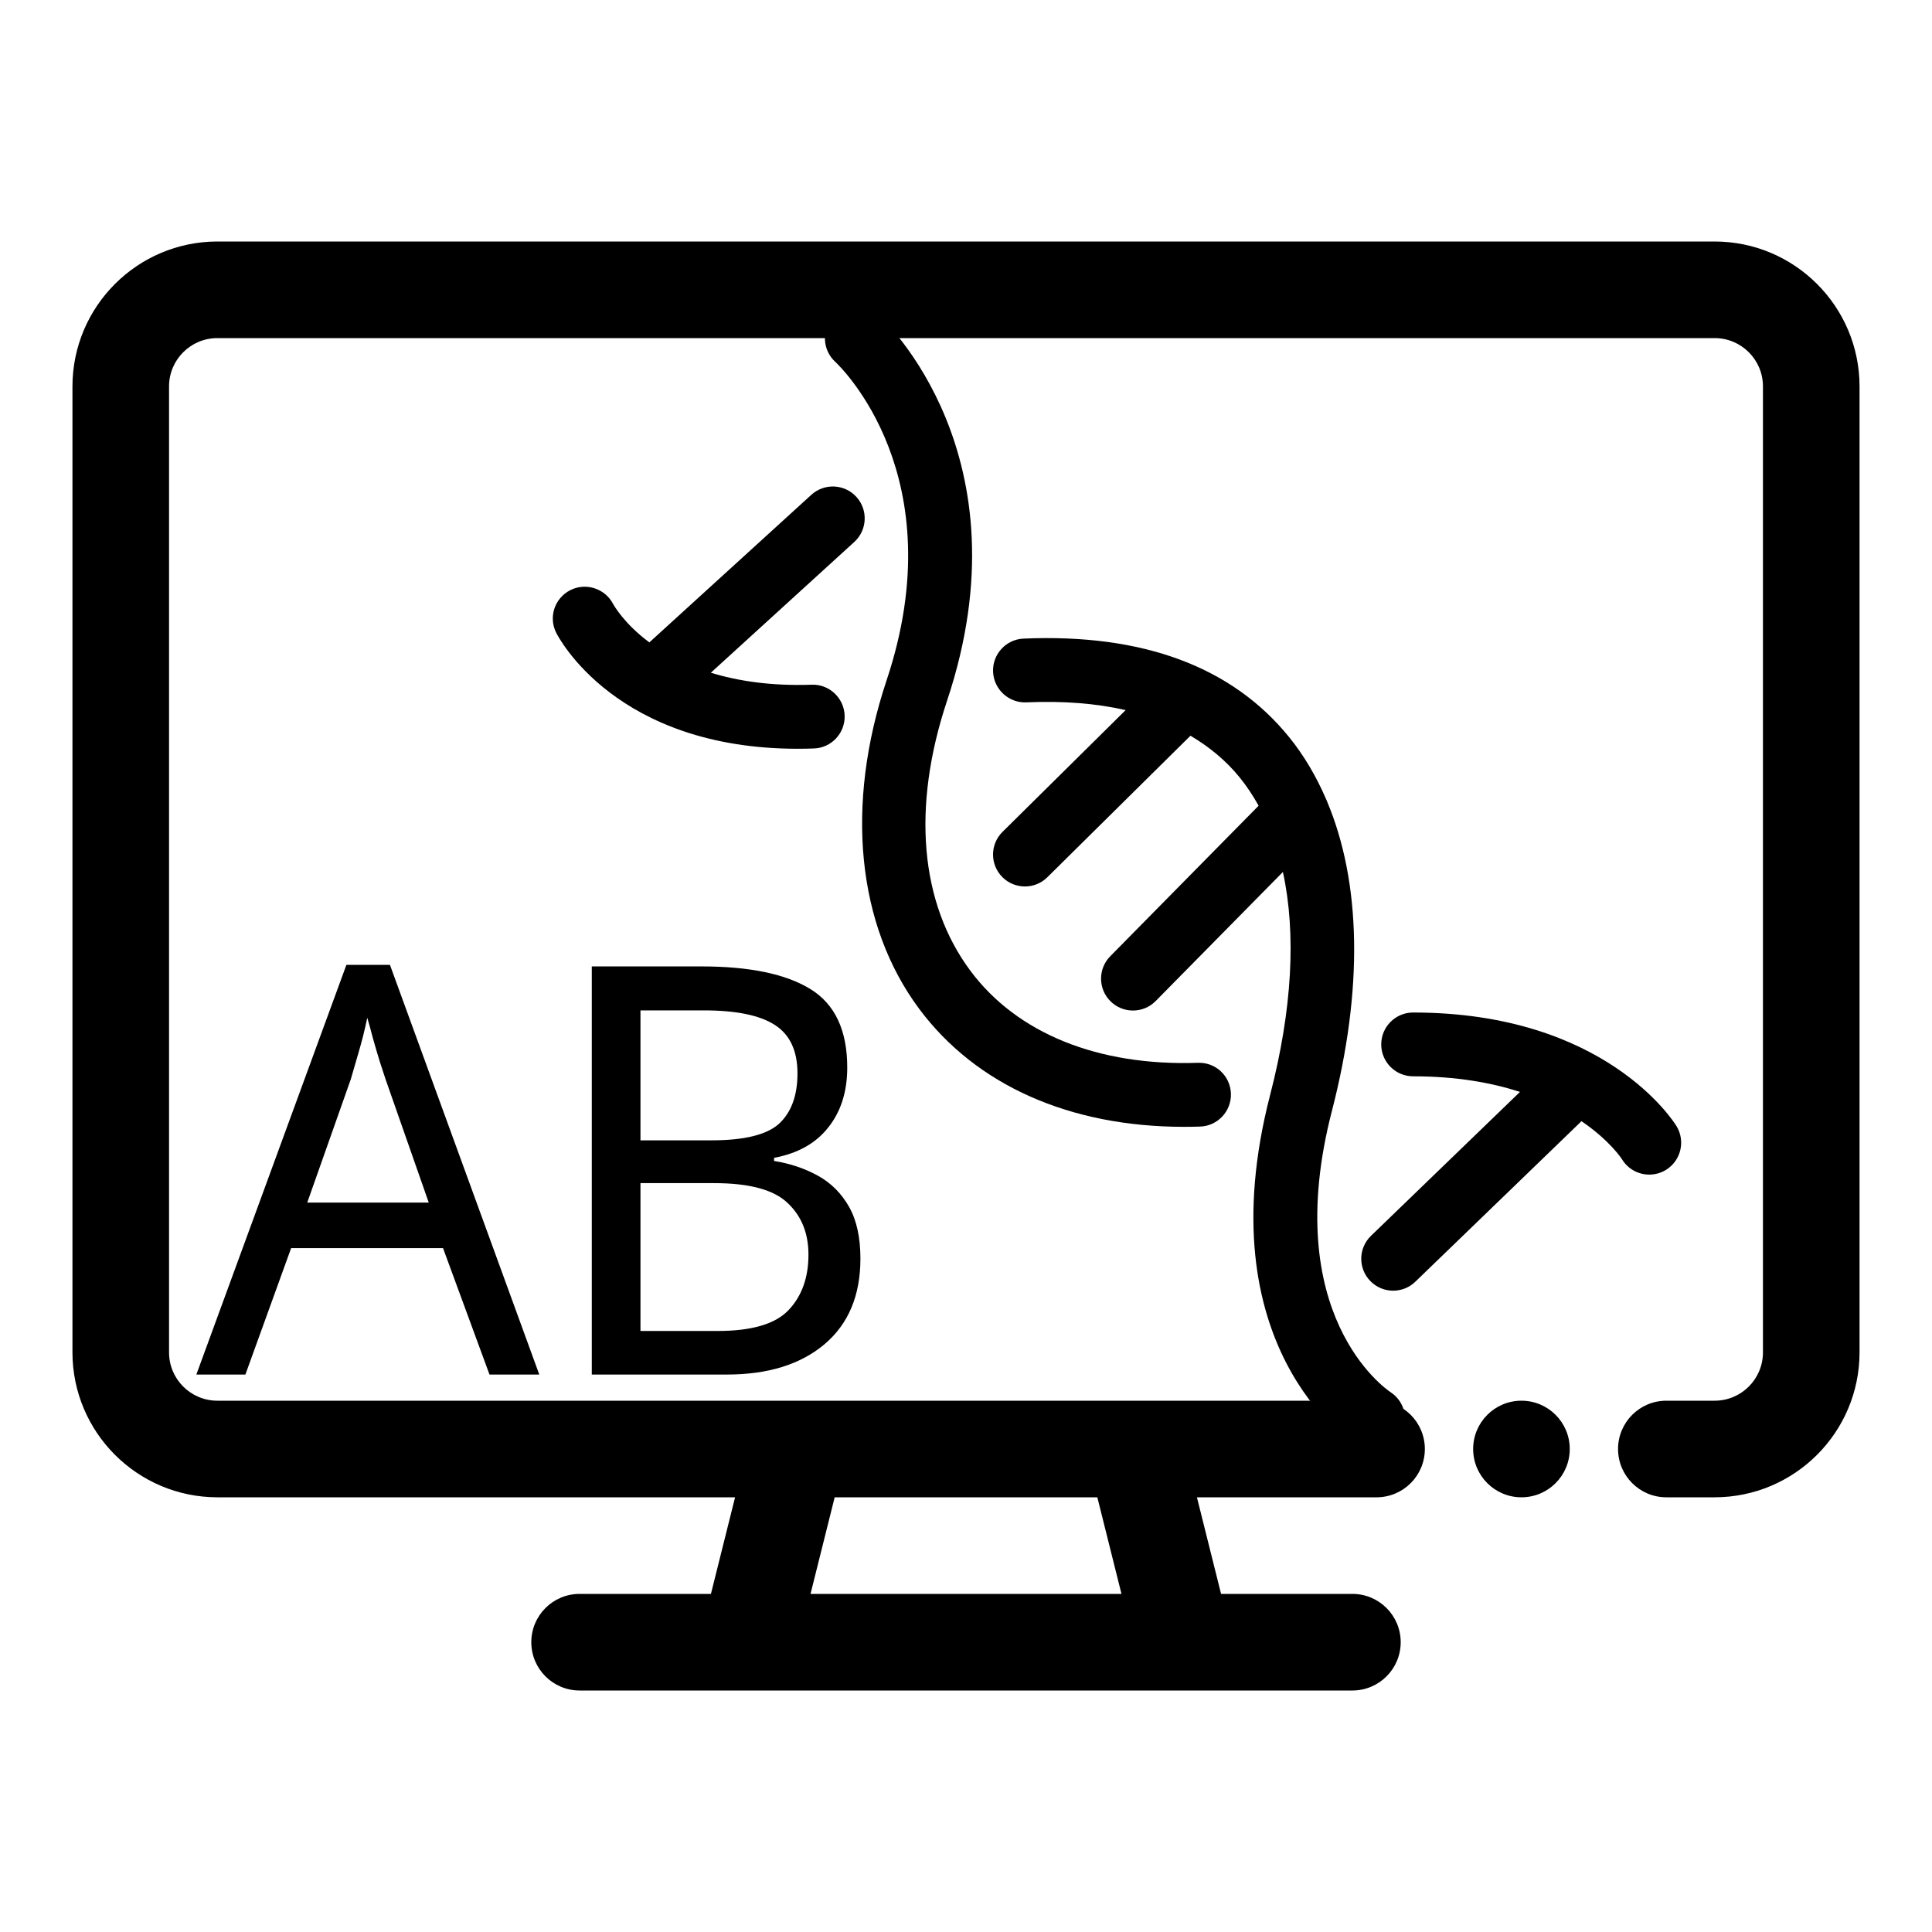
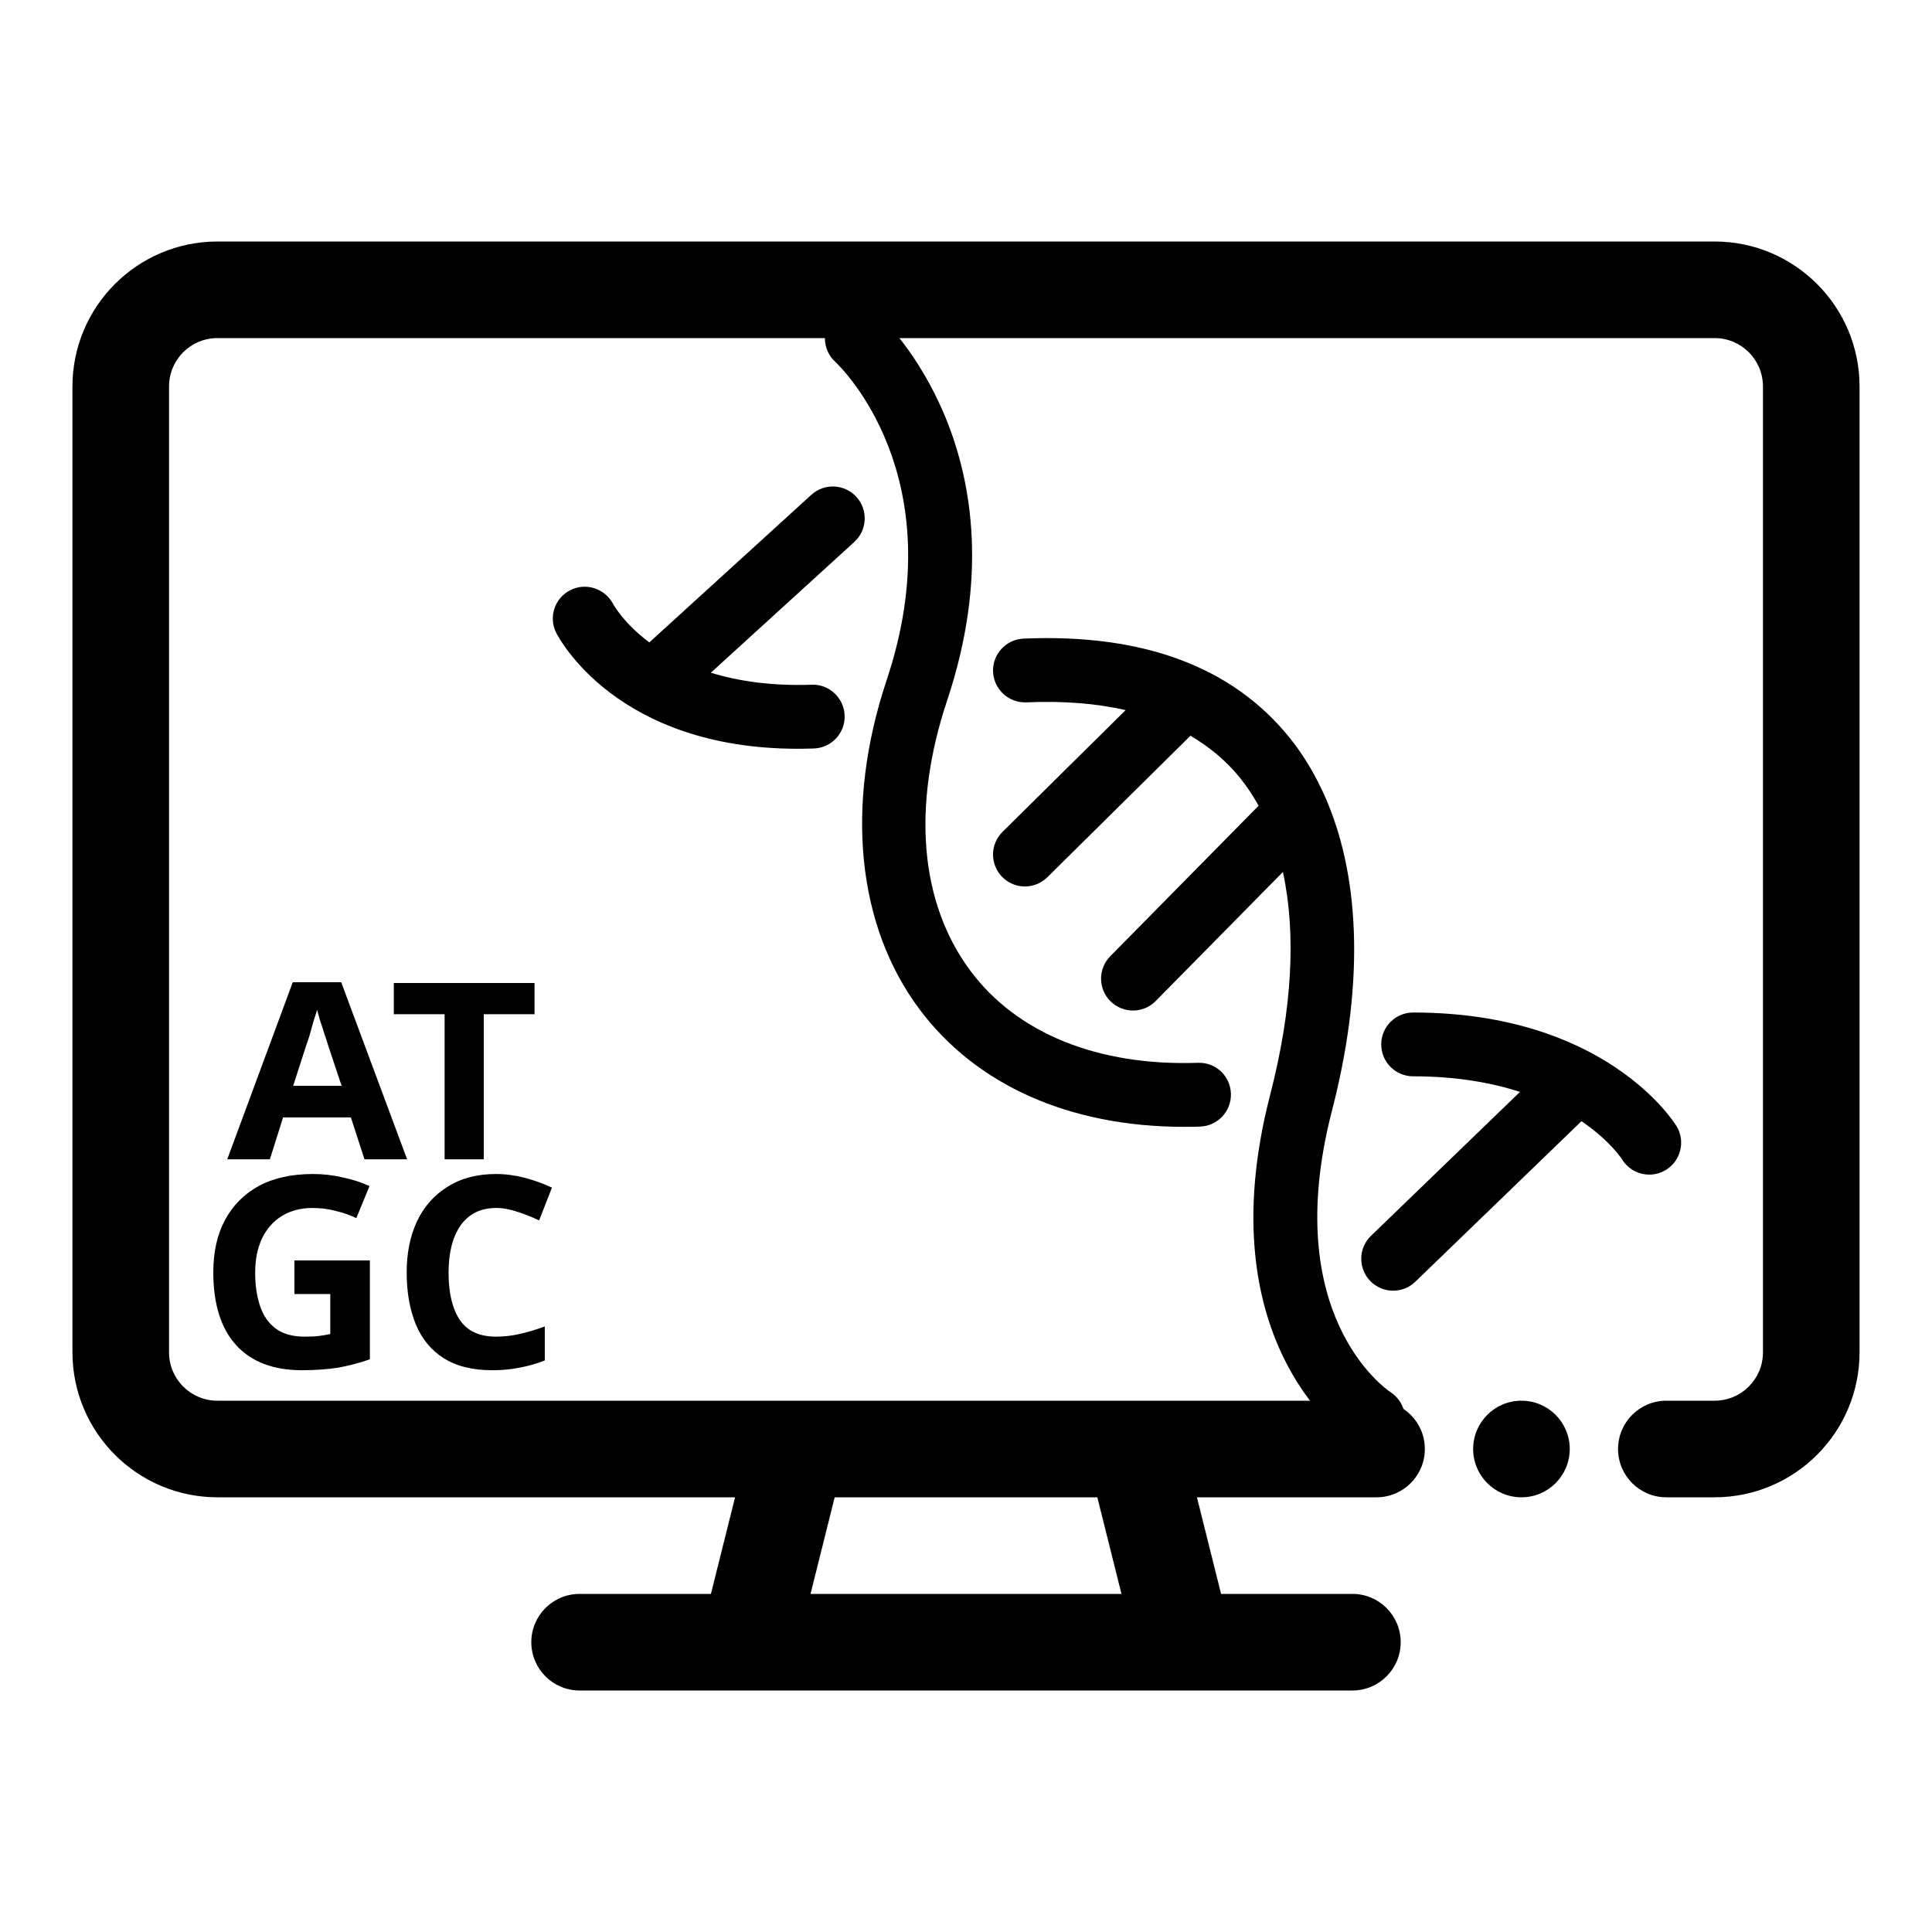
<svg xmlns="http://www.w3.org/2000/svg" height="300px" width="300px" fill="#000000" data-name="Layer 1" viewBox="0 0 80 80" x="0px" y="0px" version="1.1" id="svg10">
  <defs id="defs14" />
  <path d="M71,10H9a6.007,6.007,0,0,0-6,6V56a6.007,6.007,0,0,0,6,6H30.438l-1,4H24a2,2,0,0,0,0,4H56a2,2,0,0,0,0-4H50.562l-1-4H57a2,2,0,0,0,0-4H9a2,2,0,0,1-2-2V16a2,2,0,0,1,2-2H71a2,2,0,0,1,2,2V56a2,2,0,0,1-2,2H69a2,2,0,0,0,0,4h2a6.007,6.007,0,0,0,6-6V16A6.007,6.007,0,0,0,71,10ZM34.562,62H45.438l1,4H33.562Z" id="path6" />
  <circle cx="63" cy="60" r="2" id="circle8" />
  <g id="g10" transform="matrix(-0.5257256,0,0,0.5257256,70.05758,12.48378)">
    <path d="m 38.736,64.987 c 0.422,0.014 0.84,0.02 1.254,0.02 9,0 16.373,-3.268 20.855,-9.271 4.926,-6.604 5.867,-16.041 2.584,-25.895 C 58.068,13.773 67.07,5.126 67.474,4.751 68.492,3.815 68.562,2.231 67.63,1.208 66.694,0.185 65.105,0.108 64.079,1.044 63.593,1.487 52.224,12.138 58.661,31.431 c 2.797,8.393 2.143,15.955 -1.844,21.299 -3.676,4.926 -10.059,7.504 -17.916,7.234 -1.404,-0.045 -2.547,1.041 -2.594,2.428 -0.043,1.386 1.043,2.548 2.429,2.595 z" id="path2" />
    <path d="m 66.732,32.608 c -0.049,1.387 1.035,2.551 2.422,2.598 0.432,0.016 0.852,0.023 1.266,0.023 14.303,0 18.844,-8.76 19.035,-9.145 0.615,-1.23 0.117,-2.713 -1.105,-3.342 -1.227,-0.629 -2.734,-0.143 -3.377,1.072 -0.068,0.127 -0.873,1.561 -2.859,3.037 L 69.357,15.228 c -1.027,-0.936 -2.615,-0.861 -3.551,0.164 -0.934,1.025 -0.859,2.615 0.166,3.549 L 77.271,29.24 c -2.105,0.645 -4.707,1.055 -7.941,0.945 -1.371,-0.057 -2.549,1.035 -2.598,2.423 z" id="path4" />
    <path d="m 24.469,58.515 c 0,-1.387 -1.125,-2.512 -2.512,-2.512 -15.107,0 -20.52,8.58 -20.744,8.945 -0.723,1.186 -0.348,2.73 0.836,3.455 0.408,0.248 0.861,0.367 1.307,0.367 0.848,0 1.674,-0.428 2.146,-1.203 0.02,-0.031 0.951,-1.479 3.195,-3.004 l 13.086,12.643 c 0.488,0.473 1.117,0.707 1.746,0.707 0.658,0 1.314,-0.258 1.807,-0.768 0.965,-0.998 0.938,-2.588 -0.061,-3.553 L 13.539,62.255 c 2.24,-0.721 5.002,-1.227 8.418,-1.227 1.387,0 2.512,-1.125 2.512,-2.513 z" id="path6-8" />
    <path d="m 42.234,55.099 c 0.49,0.498 1.139,0.748 1.789,0.748 0.637,0 1.273,-0.24 1.764,-0.723 0.988,-0.975 1,-2.564 0.025,-3.553 L 34.127,39.716 c 0.439,-0.797 0.936,-1.543 1.49,-2.227 1.072,-1.324 2.383,-2.402 3.877,-3.287 l 11.271,11.146 c 0.488,0.484 1.127,0.727 1.766,0.727 0.648,0 1.295,-0.248 1.787,-0.746 0.975,-0.986 0.967,-2.576 -0.02,-3.553 L 44.6,32.185 c 2.314,-0.531 4.924,-0.738 7.822,-0.611 1.369,0.063 2.559,-1.016 2.619,-2.402 0.061,-1.385 -1.014,-2.559 -2.4,-2.619 -9.387,-0.404 -16.424,2.207 -20.93,7.775 -1.158,1.43 -2.107,3.047 -2.875,4.813 -0.033,0.07 -0.064,0.143 -0.092,0.215 -2.697,6.393 -2.871,14.811 -0.395,24.381 4.158,16.07 -4.203,21.895 -4.609,22.166 -1.158,0.75 -1.496,2.293 -0.756,3.459 0.48,0.752 1.293,1.164 2.123,1.164 0.461,0 0.928,-0.127 1.346,-0.395 0.488,-0.309 11.891,-7.83 6.762,-27.654 -1.738,-6.715 -2.059,-12.695 -1.002,-17.543 z" id="path8" />
  </g>
-   <text xml:space="preserve" style="font-style:normal;font-weight:normal;font-size:22.947px;line-height:1.25;font-family:sans-serif;fill:#000000;fill-opacity:1;stroke:none;stroke-width:0.574" x="8.381" y="55.201" id="text2337" transform="scale(0.9698898,1.031045)">
-     <tspan style="stroke-width:0.574" x="8.381" y="55.201" id="tspan13031">AB</tspan>
+   <text xml:space="preserve" style="font-style:normal;font-variant:normal;font-weight:800;font-stretch:normal;font-size:10.504px;line-height:1.25;font-family:Rubik;-inkscape-font-specification:'Rubik Ultra-Bold';fill:#000000;fill-opacity:1;stroke:none;stroke-width:0.314" x="9.16" y="49.31" id="text2337" transform="scale(1.027257,0.9734659)">
+     <tspan style="font-style:normal;font-variant:normal;font-weight:800;font-stretch:normal;font-size:10.504px;font-family:Rubik;-inkscape-font-specification:'Rubik Ultra-Bold';stroke-width:0.314" x="9.16" y="49.31" id="tspan28108">AT</tspan>
+   </text>
+   <text xml:space="preserve" style="font-style:normal;font-variant:normal;font-weight:800;font-stretch:normal;font-size:11.061px;line-height:1.25;font-family:Rubik;-inkscape-font-specification:'Rubik Ultra-Bold';fill:#000000;fill-opacity:1;stroke:none;stroke-width:0.207" x="8.193" y="56.627" id="text44252">
+     <tspan id="tspan44250" style="font-style:normal;font-variant:normal;font-weight:800;font-stretch:normal;font-size:11.061px;font-family:Rubik;-inkscape-font-specification:'Rubik Ultra-Bold';stroke-width:0.207" x="8.193" y="56.627">GC</tspan>
  </text>
</svg>
